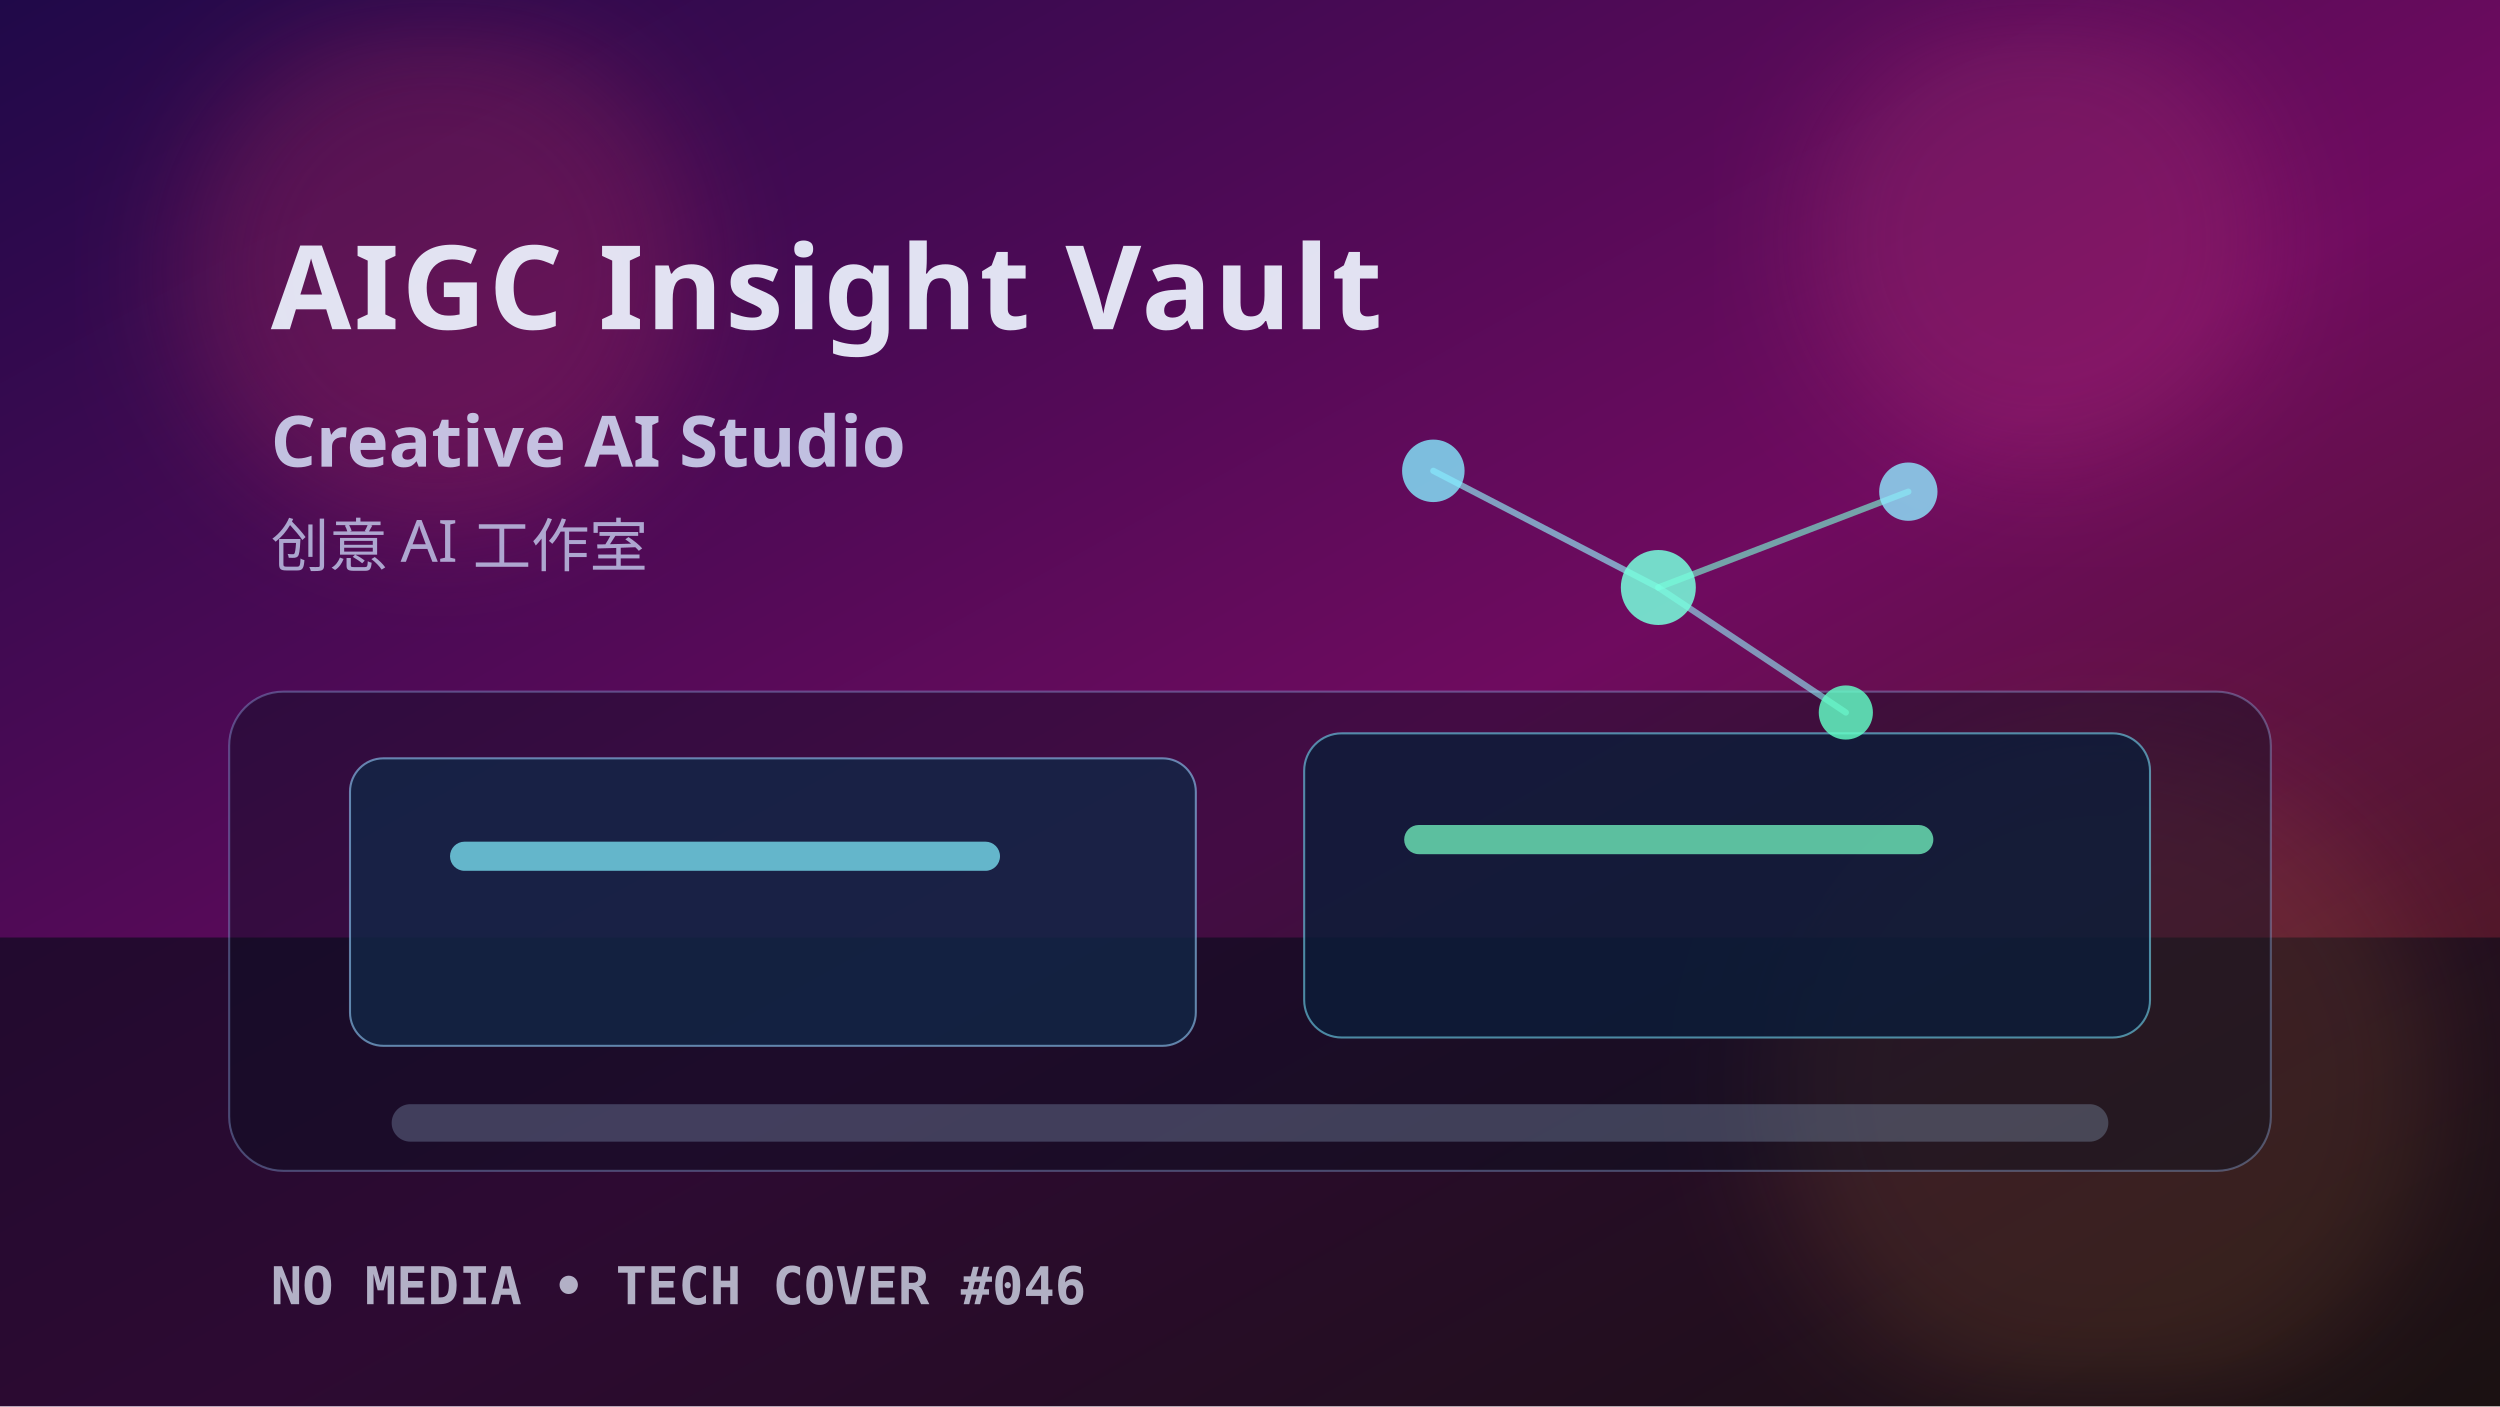
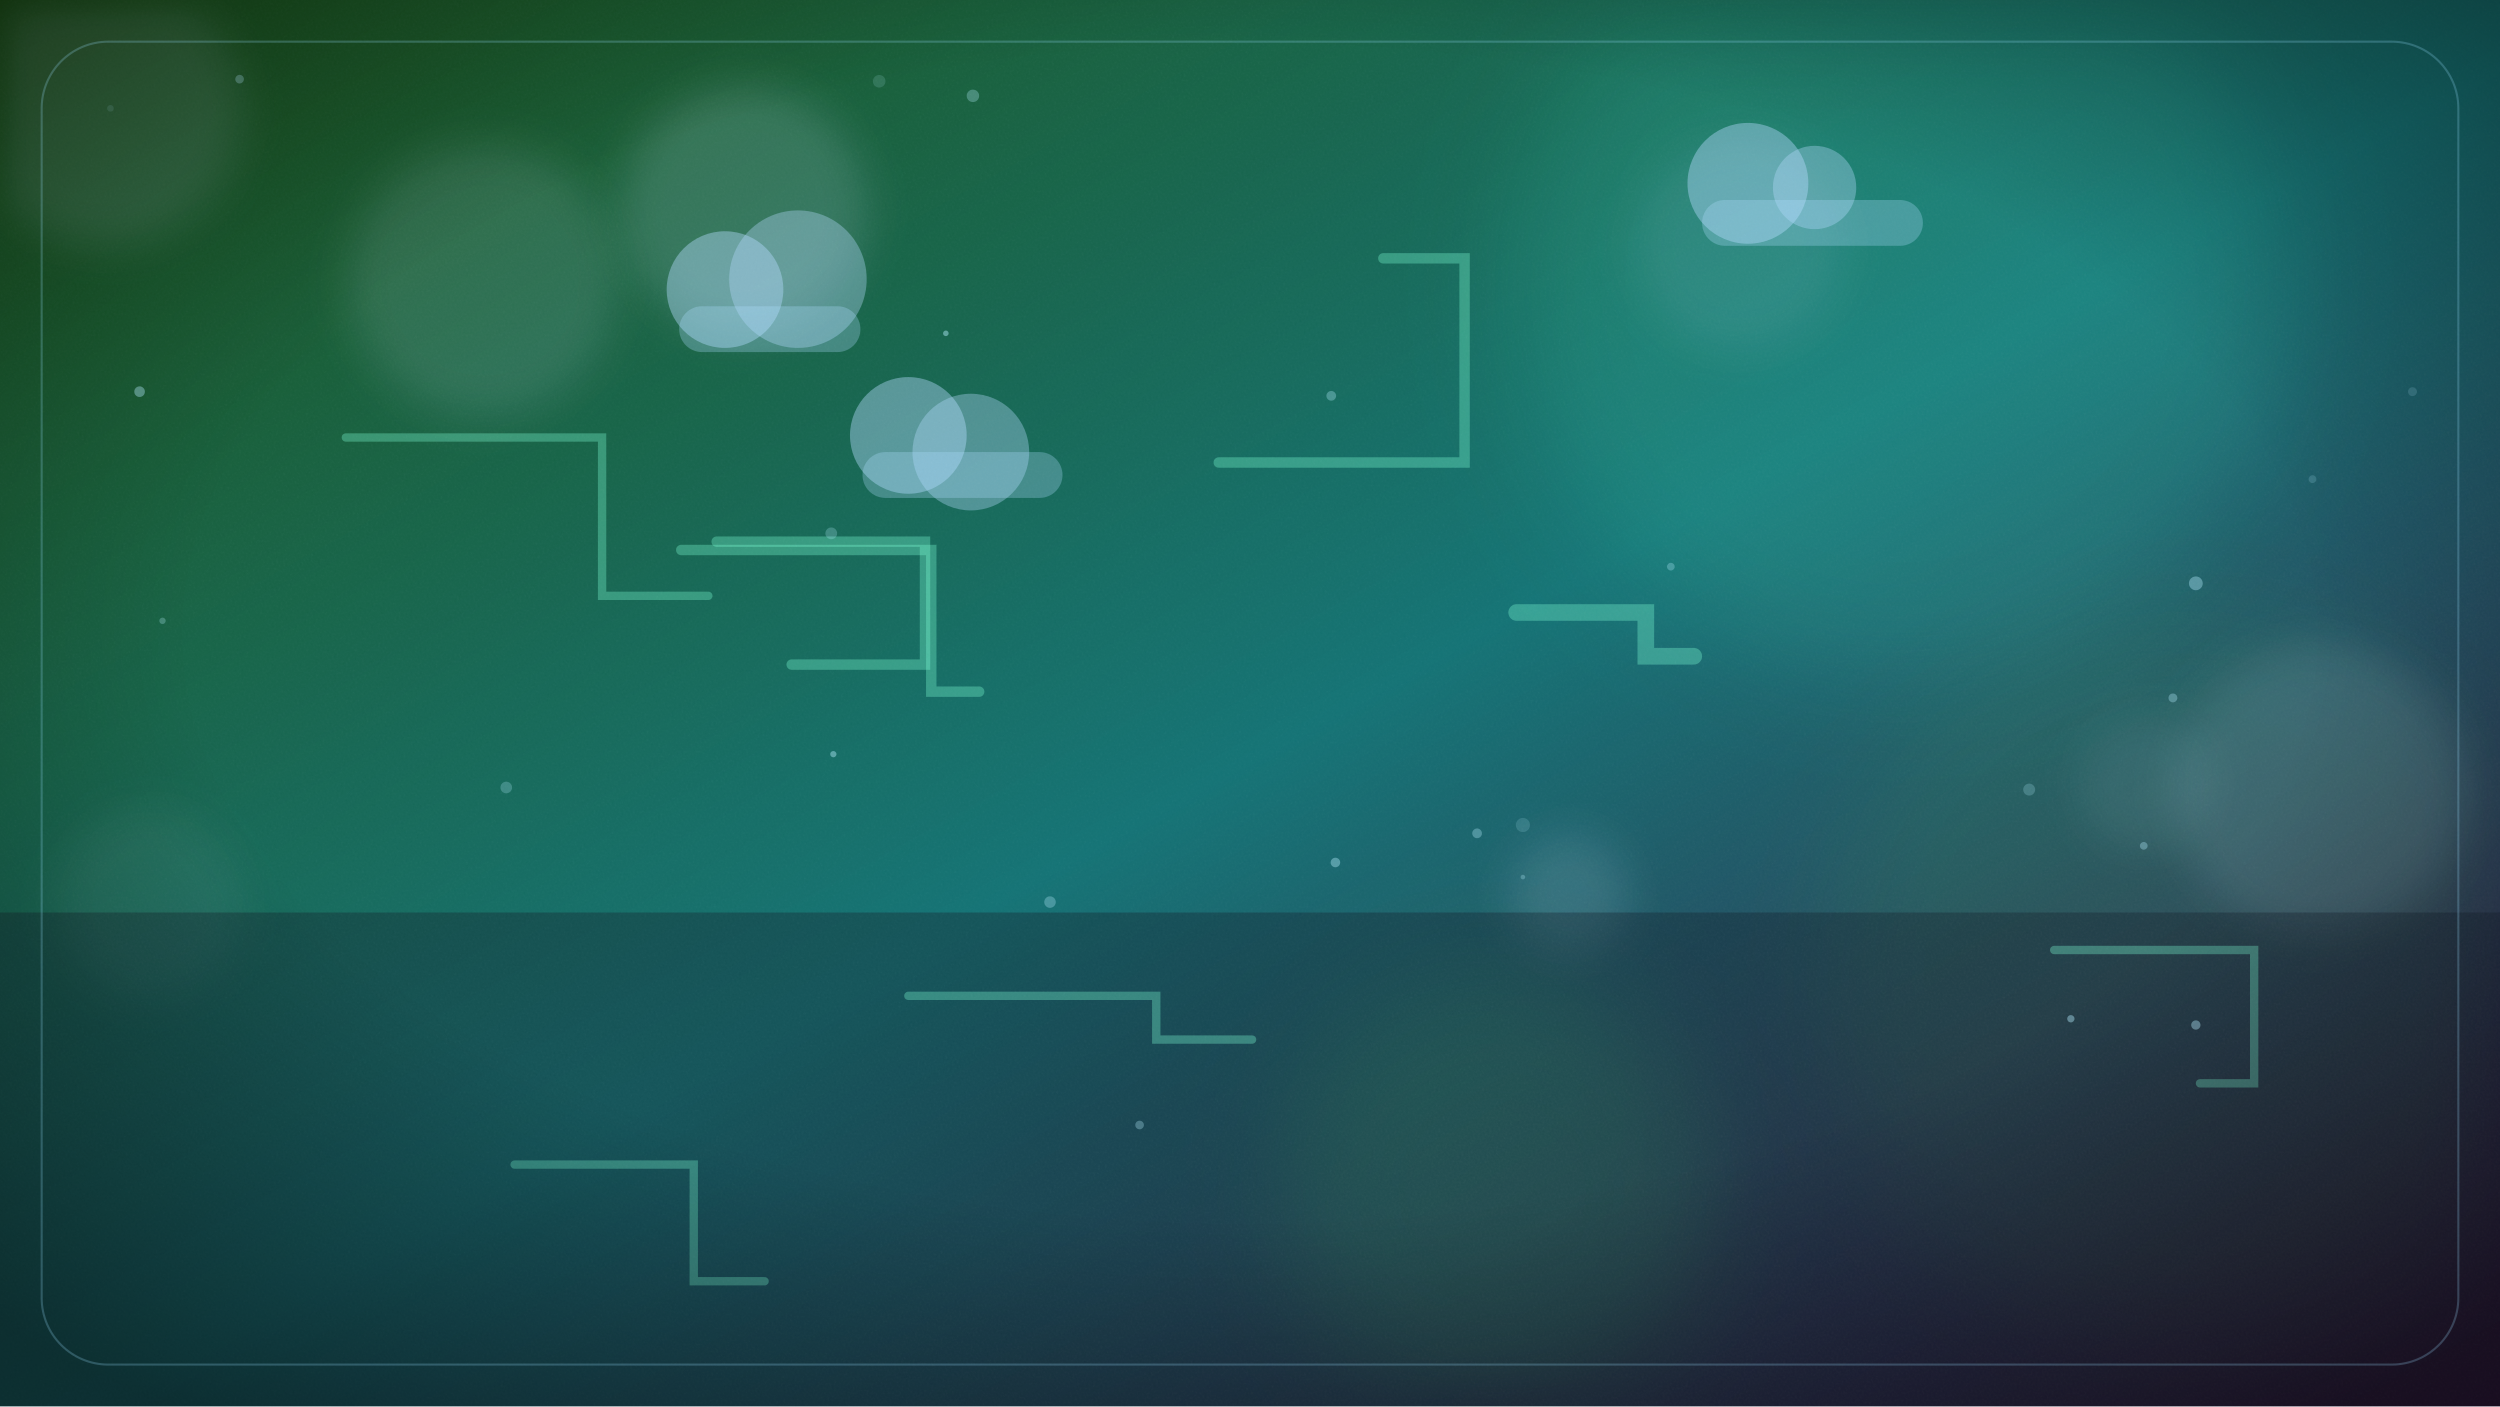
- <svg xmlns="http://www.w3.org/2000/svg" width="1200" height="675" viewBox="0 0 1200 675" role="img" aria-label="AIGC fallback cover 46" data-scene="creative-studio">
+ <svg xmlns="http://www.w3.org/2000/svg" width="1200" height="675" viewBox="0 0 1200 675" role="img" aria-label="AIGC fallback cover 46" data-scene="scene-6">
  <defs>
-     <linearGradient id="g46" x1="0" y1="0" x2="1" y2="1">
-       <stop offset="0%" stop-color="hsl(262, 78%, 16%)" />
-       <stop offset="55%" stop-color="hsl(310, 82%, 24%)" />
-       <stop offset="100%" stop-color="hsl(22, 74%, 14%)" />
+     <linearGradient id="bg-46" x1="0" y1="0" x2="1" y2="1">
+       <stop offset="0%" stop-color="hsl(112, 82%, 16%)" />
+       <stop offset="52%" stop-color="hsl(180, 84%, 23%)" />
+       <stop offset="100%" stop-color="hsl(293, 78%, 12%)" />
    </linearGradient>
-     <filter id="blur" x="-20%" y="-20%" width="140%" height="140%">
-       <feGaussianBlur stdDeviation="28" />
+     <filter id="blur-46" x="-25%" y="-25%" width="150%" height="150%">
+       <feGaussianBlur stdDeviation="26" />
    </filter>
+     <filter id="soft-46" x="-25%" y="-25%" width="150%" height="150%">
+       <feGaussianBlur stdDeviation="10" />
+     </filter>
+     <filter id="grain-46" x="0%" y="0%" width="100%" height="100%">
+       <feTurbulence type="fractalNoise" baseFrequency="0.9" numOctaves="2" seed="598" stitchTiles="stitch" />
+       <feColorMatrix type="saturate" values="0" />
+       <feComponentTransfer>
+         <feFuncA type="table" tableValues="0 0.05" />
+       </feComponentTransfer>
+     </filter>
+     <radialGradient id="vignette-46" cx="50%" cy="45%" r="70%">
+       <stop offset="60%" stop-color="rgba(0,0,0,0)" />
+       <stop offset="100%" stop-color="rgba(0,0,0,0.45)" />
+     </radialGradient>
  </defs>
-   <rect width="1200" height="675" fill="url(#g46)" />
-   <rect y="450" width="1200" height="225" fill="rgba(5, 10, 24, 0.62)" />
-   <circle cx="210" cy="130" r="124" fill="hsl(346, 92%, 60%)" opacity="0.2" filter="url(#blur)" />
-   <circle cx="980" cy="115" r="112" fill="hsl(340, 94%, 66%)" opacity="0.16" filter="url(#blur)" />
-   <circle cx="1010" cy="520" r="160" fill="hsl(32, 90%, 62%)" opacity="0.12" filter="url(#blur)" />
-   <g id="workspace-desk">
-     <rect x="110" y="332" width="980" height="230" rx="26" fill="rgba(8, 16, 32, 0.42)" stroke="rgba(158,198,255,0.34)" />
-     <rect x="168" y="364" width="406" height="138" rx="16" fill="rgba(18, 38, 70, 0.82)" stroke="rgba(150,210,255,0.58)" />
-     <rect x="626" y="352" width="406" height="146" rx="18" fill="rgba(12, 28, 56, 0.82)" stroke="rgba(120,230,255,0.56)" />
-     <rect x="216" y="404" width="264" height="14" rx="7" fill="rgba(130, 240, 255, 0.72)" />
-     <rect x="674" y="396" width="254" height="14" rx="7" fill="rgba(120, 255, 198, 0.72)" />
-     <rect x="188" y="530" width="824" height="18" rx="9" fill="rgba(185, 220, 255, 0.24)" />
+   <rect width="1200" height="675" fill="url(#bg-46)" />
+   <circle cx="1051" cy="470" r="177" fill="hsl(112, 92%, 62%)" opacity="0.08" filter="url(#blur-46)" />
+   <circle cx="718" cy="571" r="105" fill="hsl(138, 92%, 62%)" opacity="0.17" filter="url(#blur-46)" />
+   <circle cx="912" cy="138" r="186" fill="hsl(164, 92%, 62%)" opacity="0.13" filter="url(#blur-46)" />
+   <circle cx="753" cy="429" r="29" fill="rgba(210,240,255,0.13)" filter="url(#soft-46)" />
+   <circle cx="51" cy="53" r="65" fill="rgba(210,240,255,0.13)" filter="url(#soft-46)" />
+   <circle cx="1030" cy="376" r="32" fill="rgba(210,240,255,0.08)" filter="url(#soft-46)" />
+   <circle cx="357" cy="101" r="59" fill="rgba(210,240,255,0.16)" filter="url(#soft-46)" />
+   <circle cx="232" cy="135" r="65" fill="rgba(210,240,255,0.12)" filter="url(#soft-46)" />
+   <circle cx="835" cy="118" r="50" fill="rgba(210,240,255,0.09)" filter="url(#soft-46)" />
+   <circle cx="1113" cy="379" r="70" fill="rgba(210,240,255,0.11)" filter="url(#soft-46)" />
+   <circle cx="72" cy="434" r="45" fill="rgba(210,240,255,0.07)" filter="url(#soft-46)" />
+   <polygon points="0,675 1200,675 1267,438 -67,438" fill="rgba(8,16,28,0.35)" />
+   <g id="scene-cloud-pipeline">
+     <g>
+       <circle cx="436" cy="209" r="28" fill="rgba(180,220,255,0.42)" />
+       <circle cx="466" cy="217" r="28" fill="rgba(180,220,255,0.36)" />
+       <rect x="414" y="217" width="96" height="22" rx="11" fill="rgba(170,220,255,0.3)" />
+     </g>
+     <g>
+       <circle cx="348" cy="139" r="28" fill="rgba(180,220,255,0.42)" />
+       <circle cx="383" cy="134" r="33" fill="rgba(180,220,255,0.36)" />
+       <rect x="326" y="147" width="87" height="22" rx="11" fill="rgba(170,220,255,0.3)" />
+     </g>
+     <g>
+       <circle cx="839" cy="88" r="29" fill="rgba(180,220,255,0.42)" />
+       <circle cx="871" cy="90" r="20" fill="rgba(180,220,255,0.36)" />
+       <rect x="817" y="96" width="106" height="22" rx="11" fill="rgba(170,220,255,0.3)" />
+     </g>
+     <path d="M 436 478 h 119 v 21 h 46" fill="none" stroke="rgba(120,255,210,0.34)" stroke-width="4" stroke-linecap="round" />
+     <path d="M 327 264 h 120 v 68 h 23" fill="none" stroke="rgba(120,255,210,0.34)" stroke-width="5" stroke-linecap="round" />
+     <path d="M 728 294 h 62 v 21 h 23" fill="none" stroke="rgba(120,255,210,0.34)" stroke-width="8" stroke-linecap="round" />
+     <path d="M 986 456 h 96 v 64 h -26" fill="none" stroke="rgba(120,255,210,0.34)" stroke-width="4" stroke-linecap="round" />
+     <path d="M 247 559 h 86 v 56 h 34" fill="none" stroke="rgba(120,255,210,0.34)" stroke-width="4" stroke-linecap="round" />
+     <path d="M 664 124 h 39 v 98 h -118" fill="none" stroke="rgba(120,255,210,0.34)" stroke-width="5" stroke-linecap="round" />
+     <path d="M 166 210 h 123 v 76 h 51" fill="none" stroke="rgba(120,255,210,0.34)" stroke-width="4" stroke-linecap="round" />
+     <path d="M 344 260 h 100 v 59 h -64" fill="none" stroke="rgba(120,255,210,0.34)" stroke-width="5" stroke-linecap="round" />
  </g>
-   <g id="ai-network" stroke-linecap="round">
-     <line x1="688" y1="226" x2="796" y2="282" stroke="rgba(147, 250, 255, 0.62)" stroke-width="3" />
-     <line x1="796" y1="282" x2="916" y2="236" stroke="rgba(120, 255, 214, 0.62)" stroke-width="3" />
-     <line x1="796" y1="282" x2="886" y2="342" stroke="rgba(147, 250, 255, 0.58)" stroke-width="3" />
-     <circle cx="688" cy="226" r="15" fill="rgba(132, 235, 255, 0.8)" />
-     <circle cx="796" cy="282" r="18" fill="rgba(119, 255, 221, 0.85)" />
-     <circle cx="916" cy="236" r="14" fill="rgba(143, 232, 255, 0.8)" />
-     <circle cx="886" cy="342" r="13" fill="rgba(99, 255, 199, 0.82)" />
+   <g id="scene-sparkles">
+     <circle cx="1110" cy="230" r="1.87" fill="rgba(180,240,255,0.18)" />
+     <circle cx="731" cy="421" r="1.11" fill="rgba(180,240,255,0.28)" />
+     <circle cx="243" cy="378" r="2.79" fill="rgba(180,240,255,0.25)" />
+     <circle cx="53" cy="52" r="1.60" fill="rgba(180,240,255,0.16)" />
+     <circle cx="78" cy="298" r="1.54" fill="rgba(180,240,255,0.28)" />
+     <circle cx="467" cy="46" r="2.99" fill="rgba(180,240,255,0.30)" />
+     <circle cx="422" cy="39" r="3.02" fill="rgba(180,240,255,0.15)" />
+     <circle cx="400" cy="362" r="1.51" fill="rgba(180,240,255,0.43)" />
+     <circle cx="1029" cy="406" r="1.85" fill="rgba(180,240,255,0.34)" />
+     <circle cx="1158" cy="188" r="2.13" fill="rgba(180,240,255,0.18)" />
+     <circle cx="1043" cy="335" r="2.13" fill="rgba(180,240,255,0.34)" />
+     <circle cx="639" cy="190" r="2.33" fill="rgba(180,240,255,0.32)" />
+     <circle cx="115" cy="38" r="2.07" fill="rgba(180,240,255,0.35)" />
+     <circle cx="974" cy="379" r="2.87" fill="rgba(180,240,255,0.22)" />
+     <circle cx="399" cy="256" r="2.82" fill="rgba(180,240,255,0.25)" />
+     <circle cx="67" cy="188" r="2.55" fill="rgba(180,240,255,0.43)" />
+     <circle cx="994" cy="489" r="1.76" fill="rgba(180,240,255,0.42)" />
+     <circle cx="1054" cy="492" r="2.23" fill="rgba(180,240,255,0.43)" />
+     <circle cx="641" cy="414" r="2.29" fill="rgba(180,240,255,0.39)" />
+     <circle cx="504" cy="433" r="2.77" fill="rgba(180,240,255,0.31)" />
+     <circle cx="547" cy="540" r="2.07" fill="rgba(180,240,255,0.31)" />
+     <circle cx="1054" cy="280" r="3.32" fill="rgba(180,240,255,0.38)" />
+     <circle cx="454" cy="160" r="1.34" fill="rgba(180,240,255,0.45)" />
+     <circle cx="709" cy="400" r="2.33" fill="rgba(180,240,255,0.33)" />
+     <circle cx="731" cy="396" r="3.39" fill="rgba(180,240,255,0.16)" />
+     <circle cx="802" cy="272" r="1.85" fill="rgba(180,240,255,0.29)" />
  </g>
-   <text x="130" y="158" fill="rgba(238,244,255,0.92)" font-family="'Segoe UI', 'PingFang SC', 'Microsoft YaHei', sans-serif" font-size="56" font-weight="700" letter-spacing="1.2">AIGC Insight Vault</text>
-   <text x="130" y="224" fill="rgba(218,232,255,0.82)" font-family="'Segoe UI', 'PingFang SC', 'Microsoft YaHei', sans-serif" font-size="34" font-weight="600">Creative AI Studio</text>
-   <text x="130" y="272" fill="rgba(210,226,255,0.72)" font-family="'Segoe UI', 'PingFang SC', 'Microsoft YaHei', sans-serif" font-size="28" font-weight="500">创意 AI 工作室</text>
-   <text x="130" y="626" fill="rgba(230,240,255,0.72)" font-family="'JetBrains Mono', 'Menlo', monospace" font-size="25" font-weight="600">NO MEDIA • TECH COVER #046</text>
+   <rect width="1200" height="675" fill="rgba(190,220,255,0.06)" />
+   <rect width="1200" height="675" filter="url(#grain-46)" />
+   <rect width="1200" height="675" fill="url(#vignette-46)" />
+   <rect x="20" y="20" width="1160" height="635" rx="32" fill="none" stroke="rgba(155,220,255,0.24)" />
</svg>
